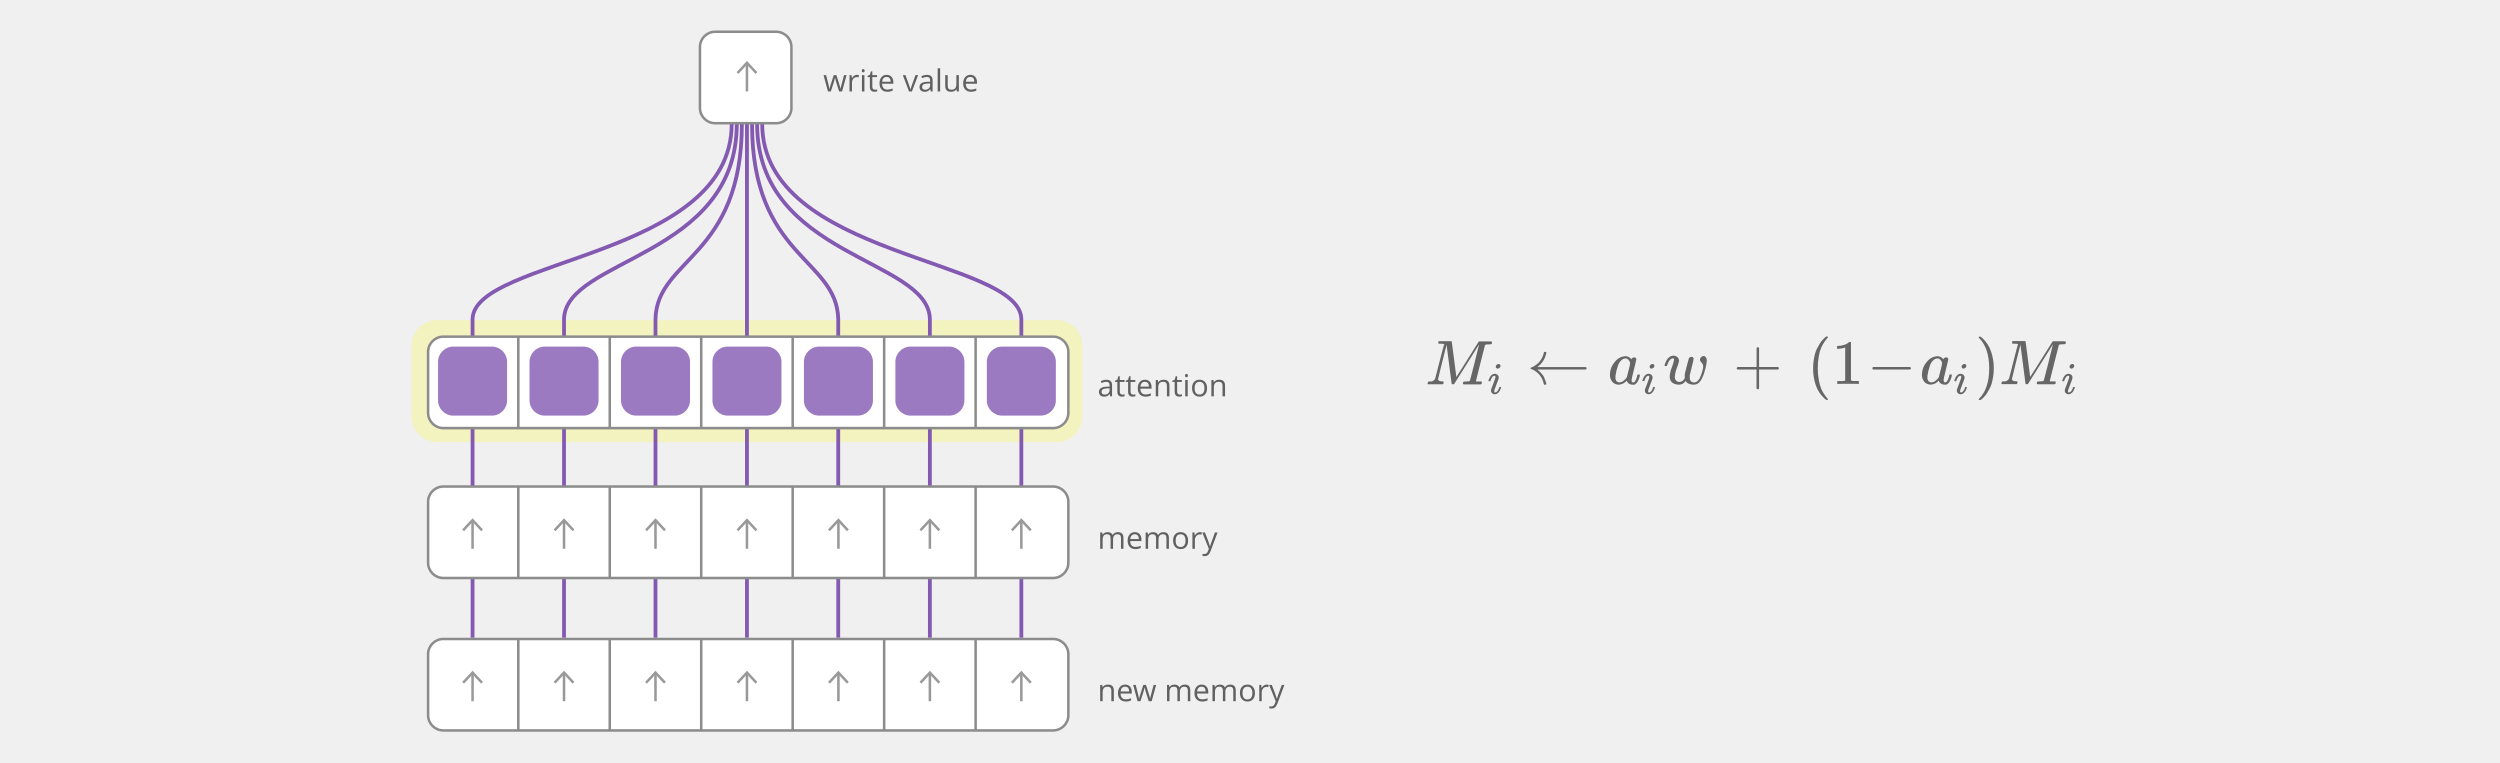
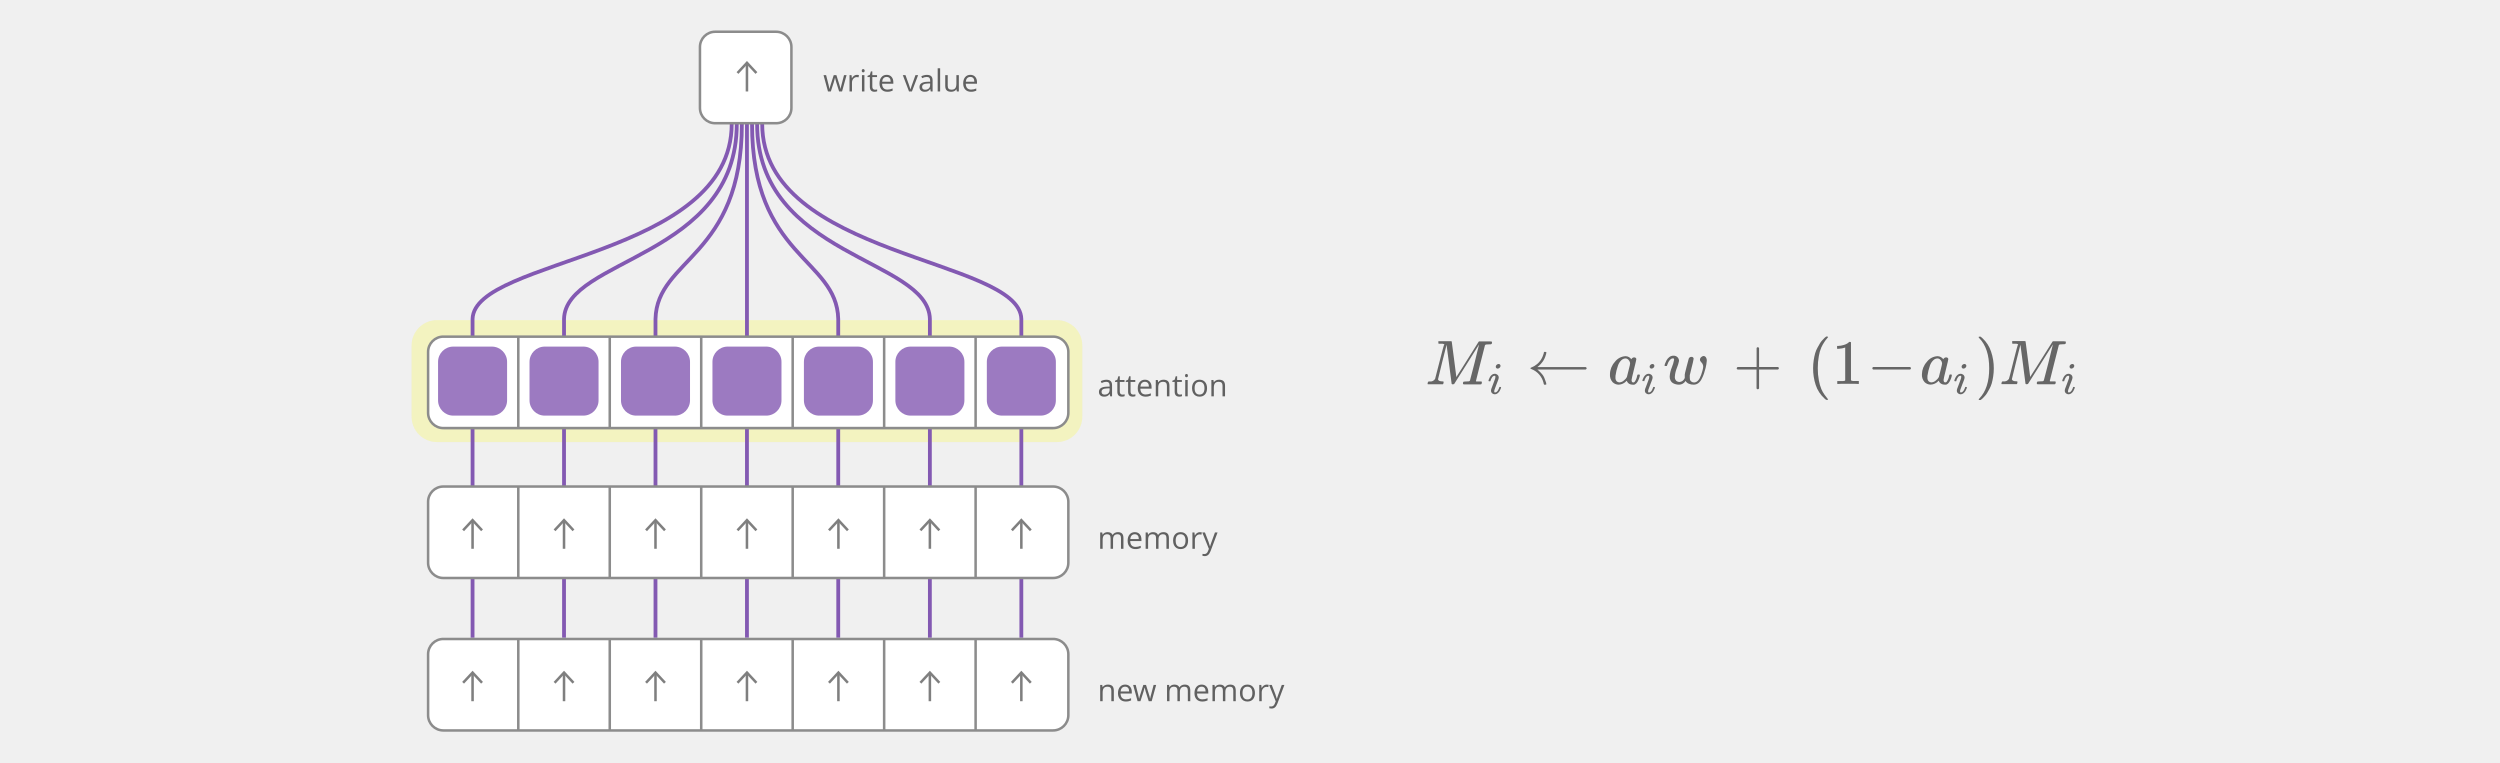
<svg xmlns="http://www.w3.org/2000/svg" xmlns:xlink="http://www.w3.org/1999/xlink" id="background" width="984" height="300" viewBox="0 0 984 300">
  <defs>
    <symbol id="array-1" data-name="array-1" viewBox="0 0 37 37">
      <rect x="0.5" y="0.5" width="36" height="36" rx="6" ry="6" fill="#fff" stroke="#8c8c8c" stroke-miterlimit="10" />
    </symbol>
    <symbol id="array-7" data-name="array-7" viewBox="0 0 253 37">
      <rect x="0.5" y="0.5" width="252" height="36" rx="6" ry="6" fill="#fff" stroke="#8c8c8c" stroke-miterlimit="10" />
      <line x1="36" y1="36.5" x2="36" y2="0.5" fill="none" stroke="#8c8c8c" stroke-miterlimit="10" />
      <line x1="72" y1="36.5" x2="72" y2="0.5" fill="none" stroke="#8c8c8c" stroke-miterlimit="10" />
      <line x1="108" y1="36.5" x2="108" y2="0.5" fill="none" stroke="#8c8c8c" stroke-miterlimit="10" />
      <line x1="144" y1="36.5" x2="144" y2="0.5" fill="none" stroke="#8c8c8c" stroke-miterlimit="10" />
      <line x1="180" y1="36.5" x2="180" y2="0.5" fill="none" stroke="#8c8c8c" stroke-miterlimit="10" />
      <line x1="216" y1="36.5" x2="216" y2="0.5" fill="none" stroke="#8c8c8c" stroke-miterlimit="10" />
    </symbol>
    <symbol id="array-positive-value" data-name="array-positive-value" viewBox="0 0 36 36">
      <rect width="36" height="36" fill="#0080f7" opacity="0" />
      <rect x="4.42" y="4.42" width="27.17" height="27.17" rx="6" ry="6" fill="#8359b2" opacity="0.8" />
    </symbol>
    <symbol id="array-vector" data-name="array-vector" viewBox="0 0 36 36">
      <rect width="36" height="36" fill="#0080f7" opacity="0" />
-       <g opacity="0.4">
+       <g opacity="0.5">
        <g>
          <line x1="18" y1="24" x2="18" y2="13.08" fill="none" stroke="#000" stroke-miterlimit="10" />
          <polygon points="22.09 16.4 21.36 17.08 18 13.47 14.64 17.08 13.91 16.4 18 12 22.09 16.4" />
        </g>
      </g>
    </symbol>
  </defs>
  <g id="_Group_" data-name="&lt;Group&gt;" opacity="0.2">
    <rect x="162" y="126" width="264" height="48" rx="10" ry="10" opacity="0.04" />
    <rect x="162" y="126" width="264" height="48" rx="10" ry="10" fill="#ff0" />
  </g>
  <g id="paths">
    <path id="path24182" d="M288,48.7c0,52.66-101.44,52.89-102,76.88V251" fill="none" stroke="#8359b2" stroke-miterlimit="10" stroke-width="1.5" />
    <path id="path24184" d="M290,48.7c0,52.66-67.44,52.89-68,76.88V251" fill="none" stroke="#8359b2" stroke-miterlimit="10" stroke-width="1.5" />
    <path id="path24186" d="M292,48.7c0,52.66-33.44,52.89-34,76.88V251" fill="none" stroke="#8359b2" stroke-miterlimit="10" stroke-width="1.5" />
    <path id="path24249" d="M294,48V251" fill="none" stroke="#8359b2" stroke-miterlimit="10" stroke-width="1.5" />
    <path id="path24264" d="M296,48.7c0,52.66,33.37,52.89,33.93,76.88V251" fill="none" stroke="#8359b2" stroke-miterlimit="10" stroke-width="1.5" />
    <path id="path24262" d="M298,48.7c0,52.66,67.44,52.89,68,76.88V251" fill="none" stroke="#8359b2" stroke-miterlimit="10" stroke-width="1.5" />
    <path id="path24260" d="M300,48.7c0,52.66,101.44,52.89,102,76.88V251" fill="none" stroke="#8359b2" stroke-miterlimit="10" stroke-width="1.5" />
  </g>
  <use width="37" height="37" transform="translate(275 12)" xlink:href="#array-1" />
  <use id="array-7-3" data-name="array-7" width="253" height="37" transform="translate(168 132)" xlink:href="#array-7" />
  <use width="253" height="37" transform="translate(168 191)" xlink:href="#array-7" />
  <use width="253" height="37" transform="translate(168 251)" xlink:href="#array-7" />
  <g id="attention">
    <use width="36" height="36" transform="translate(168 132)" xlink:href="#array-positive-value" />
    <use width="36" height="36" transform="translate(204 132)" xlink:href="#array-positive-value" />
    <use width="36" height="36" transform="translate(240 132)" xlink:href="#array-positive-value" />
    <use width="36" height="36" transform="translate(276 132)" xlink:href="#array-positive-value" />
    <use width="36" height="36" transform="translate(312 132)" xlink:href="#array-positive-value" />
    <use width="36" height="36" transform="translate(348 132)" xlink:href="#array-positive-value" />
    <use width="36" height="36" transform="translate(384 132)" xlink:href="#array-positive-value" />
  </g>
  <g opacity="0.6">
    <text transform="translate(432 216)" font-size="12" font-family="Open Sans">memory</text>
  </g>
  <g opacity="0.6">
    <text transform="translate(432 276)" font-size="12" font-family="Open Sans">new memory</text>
  </g>
  <g opacity="0.6">
    <text transform="translate(324 36)" font-size="12" font-family="Open Sans">write value</text>
  </g>
  <g opacity="0.6">
    <text transform="translate(432 156)" font-size="12" font-family="Open Sans">attention</text>
  </g>
  <use id="write-result" width="36" height="36" transform="translate(276 12)" xlink:href="#array-vector" />
  <g id="memory">
    <use width="36" height="36" transform="translate(168 192)" xlink:href="#array-vector" />
    <use width="36" height="36" transform="translate(204 192)" xlink:href="#array-vector" />
    <use width="36" height="36" transform="translate(240 192)" xlink:href="#array-vector" />
    <use width="36" height="36" transform="translate(276 192)" xlink:href="#array-vector" />
    <use width="36" height="36" transform="translate(312 192)" xlink:href="#array-vector" />
    <use width="36" height="36" transform="translate(348 192)" xlink:href="#array-vector" />
    <use width="36" height="36" transform="translate(384 192)" xlink:href="#array-vector" />
  </g>
  <g id="new-memory">
    <use width="36" height="36" transform="translate(168 252)" xlink:href="#array-vector" />
    <use width="36" height="36" transform="translate(204 252)" xlink:href="#array-vector" />
    <use width="36" height="36" transform="translate(240 252)" xlink:href="#array-vector" />
    <use width="36" height="36" transform="translate(276 252)" xlink:href="#array-vector" />
    <use width="36" height="36" transform="translate(312 252)" xlink:href="#array-vector" />
    <use width="36" height="36" transform="translate(348 252)" xlink:href="#array-vector" />
    <use width="36" height="36" transform="translate(384 252)" xlink:href="#array-vector" />
  </g>
  <g>
    <path d="M568.5,135.49a2.72,2.72,0,0,0-1.42-.2,7.18,7.18,0,0,1-.77,0,0.21,0.21,0,0,1-.17-0.25s0-.11,0-0.27l0-.17a0.75,0.75,0,0,0,0-.12,0.44,0.44,0,0,1,0-.12q0-.1,0-0.07s0,0,.1,0a0.13,0.13,0,0,1,.12,0,0.35,0.35,0,0,0,.2,0l0.3,0h0.75l1.12,0h2.27a0.5,0.5,0,0,1,.4.12q0,0.1.92,7l0.9,7,0.57-.92q0.6-.9,1.6-2.49l2.19-3.49q4.37-7,4.41-7l0.07-.07,0.1-.07,0.15,0h3.39a6.06,6.06,0,0,0,.72,0q0.85,0,.85.27a2,2,0,0,1-.07.42q-0.07.3-.07,0.32a1.48,1.48,0,0,1-.92.15,11.1,11.1,0,0,0-1.27.07,0.71,0.71,0,0,0-.45.27q-0.07.12-1.8,7.06t-1.75,7a0.2,0.2,0,0,0,0,.12l0.17,0.1a0.8,0.8,0,0,0,.42,0,4,4,0,0,1,.82,0h0.77a0.9,0.9,0,0,1,.15.27,1.65,1.65,0,0,1-.17.75,0.55,0.55,0,0,1-.4.12l-1,0q-0.9,0-2.29,0h-2.29a7.36,7.36,0,0,0-.87,0q-0.42,0-.42-0.25s0-.15,0-0.35a0.78,0.78,0,0,1,.2-0.45,2.07,2.07,0,0,1,.57-0.07q0.67,0,1.5-.07a0.66,0.66,0,0,0,.47-0.3q0-.1.95-3.64t1.77-7.06l0.87-3.52-4.84,7.71q-4.89,7.78-5,7.91l-0.1,0a0.81,0.81,0,0,1-.4.07,0.44,0.44,0,0,1-.45-0.17q0-.1-1-7.73l-1-7.66-1.7,6.73q-1.67,6.63-1.67,6.86,0.15,0.82,1.8.82h0.25a0.48,0.48,0,0,1,.17.22,1.17,1.17,0,0,1-.07.45,0.78,0.78,0,0,1-.2.45,1.18,1.18,0,0,1-.27,0h-0.3l-0.85,0q-0.6,0-1.6,0l-1.55,0-0.92,0a1.35,1.35,0,0,1-.47,0,0.23,0.23,0,0,1-.1-0.22,2.65,2.65,0,0,1,.07-0.35,1.52,1.52,0,0,1,.12-0.37,0.58,0.58,0,0,1,.55-0.15,2.21,2.21,0,0,0,2.22-1q0.1-.15,1.72-6.68T568.5,135.49Z" fill="#666" />
    <path d="M585.86,149.86a1.93,1.93,0,0,1,.16-0.55,8.46,8.46,0,0,1,.42-0.9,2.91,2.91,0,0,1,.78-0.9,1.6,1.6,0,0,1,1.06-.39,1.67,1.67,0,0,1,1.15.41,1.44,1.44,0,0,1,.48,1.09,3.42,3.42,0,0,1-.25,1q-0.25.69-.71,1.85t-0.74,2a2.89,2.89,0,0,0-.09.56q0,0.44.3,0.44a1.17,1.17,0,0,0,.34-0.05,1.21,1.21,0,0,0,.41-0.25,2.39,2.39,0,0,0,.48-0.62,5.12,5.12,0,0,0,.44-1,0.72,0.72,0,0,1,.09-0.25,0.65,0.65,0,0,1,.3,0q0.35,0,.35.18a1.93,1.93,0,0,1-.16.55,6.94,6.94,0,0,1-.44.9,3,3,0,0,1-.79.88,1.78,1.78,0,0,1-1.09.39,1.66,1.66,0,0,1-1-.37,1.38,1.38,0,0,1-.49-1.13,1.77,1.77,0,0,1,.09-0.56q0.09-.26.76-2t0.78-2.13a2.93,2.93,0,0,0,.12-0.69q0-.42-0.3-0.42h0a1.23,1.23,0,0,0-1,.58,4.11,4.11,0,0,0-.67,1.48l0,0.05a0.14,0.14,0,0,0,0,.05,0.05,0.05,0,0,1,0,0l-0.05,0H586A0.3,0.3,0,0,1,585.86,149.86Zm2.87-5.52a1,1,0,0,1,.34-0.74,1.17,1.17,0,0,1,.78-0.34,0.72,0.72,0,0,1,.53.21,0.78,0.78,0,0,1,.23.53,1,1,0,0,1-.35.74,1.18,1.18,0,0,1-.78.35,0.79,0.79,0,0,1-.49-0.18A0.73,0.73,0,0,1,588.73,144.34Z" fill="#666" />
    <path d="M624.52,144.67v0.27a0.62,0.62,0,0,1-.37.5H605.09l0.42,0.35a6.81,6.81,0,0,1,.72.67q0.35,0.37.82,0.92a5.08,5.08,0,0,1,.82,1.4q0.35,0.85.65,1.77a2.8,2.8,0,0,1,.12.62q0,0.27-.5.27h-0.25a0.2,0.2,0,0,1-.15-0.1,1,1,0,0,1-.12-0.22,2.41,2.41,0,0,1-.1-0.47,7.62,7.62,0,0,0-1.7-3.24,7.69,7.69,0,0,0-3-2.12,1,1,0,0,1-.45-0.27,0.29,0.29,0,0,1,.1-0.25,1.65,1.65,0,0,1,.35-0.17,7.67,7.67,0,0,0,2.12-1.25,7.4,7.4,0,0,0,1.42-1.52,8.58,8.58,0,0,0,.8-1.47,12.23,12.23,0,0,0,.42-1.15l0.07-.42a1.83,1.83,0,0,1,.07-0.2,0.27,0.27,0,0,1,.12-0.1,0.77,0.77,0,0,1,.32,0q0.5,0,.5.27a2.8,2.8,0,0,1-.12.62,10.5,10.5,0,0,1-.62,1.72,7.2,7.2,0,0,1-.8,1.35q-0.42.55-.77,0.92a7.44,7.44,0,0,1-.75.7l-0.5.42h19.06a0.62,0.62,0,0,1,.37.5v-0.27Z" fill="#666" />
    <path d="M641.61,143a2.26,2.26,0,0,0-.12-0.55,2.37,2.37,0,0,0-.57-0.87,1.59,1.59,0,0,0-1.15-.5,2.39,2.39,0,0,0-1.67.77,5.22,5.22,0,0,0-1.25,2,19.92,19.92,0,0,0-1,4.09v0.27a1.33,1.33,0,0,1,0,.3,2.09,2.09,0,0,0,.45,1.55,1.61,1.61,0,0,0,1.07.45,2.82,2.82,0,0,0,1.87-.82,4.19,4.19,0,0,0,1.1-1.27q0-.1.67-2.67T641.61,143Zm-7.93,4.27a7.37,7.37,0,0,1,1.9-4.79,5.58,5.58,0,0,1,4.27-2.29,2.83,2.83,0,0,1,2.24,1.22,1.25,1.25,0,0,1,1.15-.75,0.89,0.89,0,0,1,.57.2,0.61,0.61,0,0,1,.25.5q0,0.32-.92,4t-0.95,4.14a1.33,1.33,0,0,0,.17.82,0.73,0.73,0,0,0,.52.22,1.08,1.08,0,0,0,.5-0.22,5.66,5.66,0,0,0,1-2.39,0.93,0.93,0,0,1,.25-0.52,0.73,0.73,0,0,1,.25,0H645q0.47,0,.47.22a4,4,0,0,1-.12.67,7.83,7.83,0,0,1-.5,1.35,4.25,4.25,0,0,1-.8,1.25,2.47,2.47,0,0,1-.8.52,2.66,2.66,0,0,1-.6,0,2.55,2.55,0,0,1-1.42-.37,1.91,1.91,0,0,1-.75-0.77l-0.15-.37s0,0-.1,0l-0.1.1a4.37,4.37,0,0,1-3,1.4,3.4,3.4,0,0,1-2.42-1A4.2,4.2,0,0,1,633.68,147.26Z" fill="#666" />
    <path d="M646.42,149.86a1.93,1.93,0,0,1,.16-0.55,8.46,8.46,0,0,1,.42-0.9,2.91,2.91,0,0,1,.78-0.9,1.6,1.6,0,0,1,1.06-.39,1.67,1.67,0,0,1,1.15.41,1.44,1.44,0,0,1,.48,1.09,3.42,3.42,0,0,1-.25,1q-0.25.69-.71,1.85t-0.74,2a2.89,2.89,0,0,0-.09.56q0,0.44.3,0.44a1.17,1.17,0,0,0,.34-0.05,1.21,1.21,0,0,0,.41-0.25,2.39,2.39,0,0,0,.48-0.62,5.12,5.12,0,0,0,.44-1,0.72,0.72,0,0,1,.09-0.25,0.65,0.65,0,0,1,.3,0q0.35,0,.35.18a1.93,1.93,0,0,1-.16.55,6.94,6.94,0,0,1-.44.9,2.94,2.94,0,0,1-.79.88,1.78,1.78,0,0,1-1.09.39,1.66,1.66,0,0,1-1-.37,1.38,1.38,0,0,1-.49-1.13,1.77,1.77,0,0,1,.09-0.56q0.09-.26.76-2t0.78-2.13a2.92,2.92,0,0,0,.12-0.69q0-.42-0.3-0.42h0a1.23,1.23,0,0,0-1,.58,4.11,4.11,0,0,0-.67,1.48l0,0.05a0.14,0.14,0,0,0,0,.05,0.05,0.05,0,0,1,0,0L647,150h-0.46A0.3,0.3,0,0,1,646.42,149.86Zm2.87-5.52a1,1,0,0,1,.34-0.74,1.17,1.17,0,0,1,.78-0.34,0.72,0.72,0,0,1,.53.21,0.78,0.78,0,0,1,.23.53,1,1,0,0,1-.35.74,1.18,1.18,0,0,1-.78.35,0.79,0.79,0,0,1-.49-0.18A0.73,0.73,0,0,1,649.29,144.34Z" fill="#666" />
    <path d="M669.1,141.58a1.33,1.33,0,0,1,.47-1,1.6,1.6,0,0,1,1-.47,1.07,1.07,0,0,1,.82.45,2.3,2.3,0,0,1,.4,1.42,16.79,16.79,0,0,1-.47,2.87q-0.37,1.4-.67,2.29a14.82,14.82,0,0,1-.87,2,4.62,4.62,0,0,1-1.37,1.7,3,3,0,0,1-1.8.57,4.52,4.52,0,0,1-1.95-.4,2.61,2.61,0,0,1-1.22-1.07l-0.07.1a3,3,0,0,1-2.49,1.37,5.12,5.12,0,0,1-1.25-.15,4.69,4.69,0,0,1-1.17-.47,2.38,2.38,0,0,1-.92-1,3.27,3.27,0,0,1-.35-1.57,11.27,11.27,0,0,1,.85-3.64,13.67,13.67,0,0,0,.87-2.92v-0.35a0.27,0.27,0,0,0-.1-0.17,0.37,0.37,0,0,0-.27-0.1h-0.1a1.45,1.45,0,0,0-1,.47,3.94,3.94,0,0,0-.75,1,6.59,6.59,0,0,0-.42,1,2.44,2.44,0,0,1-.2.55,0.83,0.83,0,0,1-.4,0H655.3a0.42,0.42,0,0,1-.15-0.22,2.93,2.93,0,0,1,.2-0.7,11.08,11.08,0,0,1,.57-1.27,4,4,0,0,1,1.1-1.3,2.54,2.54,0,0,1,1.62-.57,2.13,2.13,0,0,1,1.65.62,2.07,2.07,0,0,1,.57,1.45,13.33,13.33,0,0,1-.82,2.69,11,11,0,0,0-.82,3.47,2.11,2.11,0,0,0,.52,1.62,2,2,0,0,0,1.32.5A2.32,2.32,0,0,0,663,149l0.12-.22V148a0.52,0.52,0,0,1,0-.2,0.43,0.43,0,0,0,0-.17,0.93,0.93,0,0,1,0-.22l0.07-.32q0-.22.07-0.42a3.82,3.82,0,0,1,.15-0.6,7,7,0,0,0,.2-0.8q0.07-.4.27-1.07,0.72-2.84.82-3.07a1.11,1.11,0,0,1,1.07-.67,0.74,0.74,0,0,1,.65.25,1,1,0,0,1,.2.47,31.33,31.33,0,0,1-.72,3.19q-0.72,2.87-.8,3.29a5.42,5.42,0,0,0,0,.87v0.17a3.44,3.44,0,0,0,.07.72,1.47,1.47,0,0,0,.47.72,1.67,1.67,0,0,0,1.12.4q1.77,0,2.82-3a15.4,15.4,0,0,0,.5-1.62,8.78,8.78,0,0,0,.3-1.5,2.27,2.27,0,0,0-.32-1.3,5.6,5.6,0,0,0-.65-0.8A1,1,0,0,1,669.1,141.58Z" fill="#666" />
    <path d="M683.59,145.27v-0.32a0.54,0.54,0,0,1,.35-0.5h7.46V140.7l0-3.74a0.66,0.66,0,0,1,.47-0.32,0.55,0.55,0,0,1,.5.37v7.43h7.43a0.52,0.52,0,0,1,0,1h-7.43v7.43a0.56,0.56,0,0,1-.45.35h-0.1a0.48,0.48,0,0,1-.45-0.35v-7.43h-7.46a0.54,0.54,0,0,1-.35-0.5v0.32Z" fill="#666" />
    <path d="M713.64,144.94a20.52,20.52,0,0,1,.25-3.27,22.87,22.87,0,0,1,.57-2.67,10.45,10.45,0,0,1,.92-2.19q0.6-1.07.95-1.67a6.62,6.62,0,0,1,1-1.3q0.7-.7.82-0.85a4.49,4.49,0,0,1,.62-0.52h0.42q0.35,0,.35.22a2,2,0,0,1-.42.52,11.33,11.33,0,0,0-1,1.32,17.26,17.26,0,0,0-1.22,2.15,14.19,14.19,0,0,0-1,3.44,25.18,25.18,0,0,0-.42,4.81,24.79,24.79,0,0,0,.42,4.79,16.21,16.21,0,0,0,1,3.47,11.3,11.3,0,0,0,1.22,2.15q0.62,0.82,1,1.32a5.62,5.62,0,0,1,.42.52q0,0.22-.37.22h-0.4l-0.7-.6a12.31,12.31,0,0,1-3.42-5.29A20.39,20.39,0,0,1,713.64,144.94Z" fill="#666" />
    <path d="M726.32,136.76l-0.32.12a7.15,7.15,0,0,1-1,.25,11.5,11.5,0,0,1-1.45.17h-0.47v-1.15h0.47a8.11,8.11,0,0,0,2.17-.37,5.89,5.89,0,0,0,1.4-.6,6.4,6.4,0,0,0,.7-0.55,0.38,0.38,0,0,1,.3-0.07,0.69,0.69,0,0,1,.42.15v7.46l0,7.48a1,1,0,0,0,.3.22,3,3,0,0,0,.6.1q0.47,0,1.55,0h0.65v1.15h-0.27q-0.52-.07-4-0.07t-3.92.07h-0.3V150h1.6a6,6,0,0,0,.62,0,2.44,2.44,0,0,0,.4-0.07l0.2,0a0.5,0.5,0,0,0,.15-0.12,0.2,0.2,0,0,1,.15-0.1v-12.9Z" fill="#666" />
    <path d="M736.94,145.27v-0.32a0.54,0.54,0,0,1,.35-0.5h14.49a0.52,0.52,0,0,1,0,1H737.29a0.54,0.54,0,0,1-.35-0.5v0.32Z" fill="#666" />
    <path d="M764.4,143a2.26,2.26,0,0,0-.12-0.55,2.37,2.37,0,0,0-.57-0.87,1.59,1.59,0,0,0-1.15-.5,2.39,2.39,0,0,0-1.67.77,5.22,5.22,0,0,0-1.25,2,19.91,19.91,0,0,0-1,4.09v0.27a1.33,1.33,0,0,1,0,.3,2.09,2.09,0,0,0,.45,1.55,1.61,1.61,0,0,0,1.07.45,2.82,2.82,0,0,0,1.87-.82,4.19,4.19,0,0,0,1.1-1.27q0-.1.67-2.67T764.4,143Zm-7.93,4.27a7.37,7.37,0,0,1,1.9-4.79,5.58,5.58,0,0,1,4.27-2.29,2.83,2.83,0,0,1,2.24,1.22,1.25,1.25,0,0,1,1.15-.75,0.89,0.89,0,0,1,.57.2,0.61,0.61,0,0,1,.25.5q0,0.32-.92,4T765,149.48a1.33,1.33,0,0,0,.17.82,0.73,0.73,0,0,0,.52.22,1.08,1.08,0,0,0,.5-0.22,5.66,5.66,0,0,0,1-2.39,0.93,0.93,0,0,1,.25-0.52,0.73,0.73,0,0,1,.25,0h0.1q0.47,0,.47.22a4,4,0,0,1-.12.67,7.82,7.82,0,0,1-.5,1.35,4.25,4.25,0,0,1-.8,1.25,2.47,2.47,0,0,1-.8.52,2.66,2.66,0,0,1-.6,0,2.55,2.55,0,0,1-1.42-.37,1.91,1.91,0,0,1-.75-0.77l-0.15-.37s0,0-.1,0l-0.1.1a4.37,4.37,0,0,1-3,1.4,3.4,3.4,0,0,1-2.42-1A4.2,4.2,0,0,1,756.47,147.26Z" fill="#666" />
    <path d="M769.21,149.86a1.93,1.93,0,0,1,.16-0.55,8.48,8.48,0,0,1,.42-0.9,2.91,2.91,0,0,1,.78-0.9,1.6,1.6,0,0,1,1.06-.39,1.67,1.67,0,0,1,1.15.41,1.44,1.44,0,0,1,.48,1.09,3.42,3.42,0,0,1-.25,1q-0.25.69-.71,1.85t-0.74,2a2.88,2.88,0,0,0-.09.56q0,0.44.3,0.44a1.17,1.17,0,0,0,.34-0.05,1.21,1.21,0,0,0,.41-0.25,2.39,2.39,0,0,0,.48-0.62,5.12,5.12,0,0,0,.44-1,0.73,0.73,0,0,1,.09-0.25,0.65,0.65,0,0,1,.3,0q0.35,0,.35.18a1.93,1.93,0,0,1-.16.55,7,7,0,0,1-.44.9,2.94,2.94,0,0,1-.79.88,1.78,1.78,0,0,1-1.09.39,1.66,1.66,0,0,1-1-.37,1.38,1.38,0,0,1-.49-1.13,1.77,1.77,0,0,1,.09-0.56q0.09-.26.76-2t0.78-2.13a2.93,2.93,0,0,0,.12-0.69q0-.42-0.3-0.42h0a1.23,1.23,0,0,0-1,.58,4.11,4.11,0,0,0-.67,1.48l0,0.05a0.14,0.14,0,0,0,0,.05,0.05,0.05,0,0,1,0,0l-0.05,0h-0.46A0.3,0.3,0,0,1,769.21,149.86Zm2.87-5.52a1,1,0,0,1,.34-0.74,1.17,1.17,0,0,1,.78-0.34,0.72,0.72,0,0,1,.53.21,0.78,0.78,0,0,1,.23.53,1,1,0,0,1-.35.74,1.18,1.18,0,0,1-.78.35,0.79,0.79,0,0,1-.49-0.18A0.73,0.73,0,0,1,772.09,144.34Z" fill="#666" />
    <path d="M778.92,132.5l0.1,0h0.55l0.7,0.6a12.31,12.31,0,0,1,3.42,5.29,20.39,20.39,0,0,1,1.07,6.59,20.82,20.82,0,0,1-.25,3.27,21.46,21.46,0,0,1-.57,2.67,11.23,11.23,0,0,1-.92,2.2q-0.6,1.1-.95,1.67a7.59,7.59,0,0,1-1,1.27l-0.8.82q-0.12.12-.57,0.47l-0.1.1H779a0.15,0.15,0,0,1-.12-0.07,0.59,0.59,0,0,1-.07-0.22l0.27-.32q3.87-4,3.87-11.85t-3.87-11.85l-0.27-.32A0.29,0.29,0,0,1,778.92,132.5Z" fill="#666" />
    <path d="M794.34,135.49a2.72,2.72,0,0,0-1.42-.2,7.18,7.18,0,0,1-.77,0A0.21,0.21,0,0,1,792,135s0-.11,0-0.27l0-.17a0.75,0.75,0,0,0,0-.12,0.44,0.44,0,0,1,0-.12q0-.1,0-0.07s0,0,.1,0a0.13,0.13,0,0,1,.12,0,0.35,0.35,0,0,0,.2,0l0.3,0h0.75l1.12,0h2.27a0.5,0.5,0,0,1,.4.12q0,0.1.92,7l0.9,7,0.57-.92q0.6-.9,1.6-2.49l2.2-3.49q4.37-7,4.41-7l0.07-.07,0.1-.07,0.15,0h3.39a6.06,6.06,0,0,0,.72,0q0.85,0,.85.27a2,2,0,0,1-.07.42q-0.07.3-.07,0.32a1.48,1.48,0,0,1-.92.15,11.09,11.09,0,0,0-1.27.07,0.71,0.71,0,0,0-.45.27q-0.07.12-1.8,7.06t-1.75,7a0.2,0.2,0,0,0,0,.12l0.17,0.1a0.8,0.8,0,0,0,.42,0,4,4,0,0,1,.82,0h0.77a0.9,0.9,0,0,1,.15.27,1.65,1.65,0,0,1-.17.75,0.55,0.55,0,0,1-.4.12l-1,0q-0.9,0-2.29,0h-2.29a7.36,7.36,0,0,0-.87,0q-0.42,0-.42-0.25s0-.15,0-0.35a0.78,0.78,0,0,1,.2-0.45,2.07,2.07,0,0,1,.57-0.07q0.67,0,1.5-.07a0.66,0.66,0,0,0,.47-0.3q0-.1.95-3.64t1.77-7.06l0.87-3.52-4.84,7.71q-4.89,7.78-5,7.91l-0.1,0a0.81,0.81,0,0,1-.4.07,0.44,0.44,0,0,1-.45-0.17q0-.1-1-7.73l-1-7.66-1.7,6.73q-1.67,6.63-1.67,6.86,0.15,0.82,1.8.82h0.25a0.48,0.48,0,0,1,.17.22,1.17,1.17,0,0,1-.07.45,0.78,0.78,0,0,1-.2.45,1.18,1.18,0,0,1-.27,0h-0.3l-0.85,0q-0.6,0-1.6,0l-1.55,0-0.92,0a1.35,1.35,0,0,1-.47,0,0.23,0.23,0,0,1-.1-0.22,2.65,2.65,0,0,1,.07-0.35,1.52,1.52,0,0,1,.12-0.37,0.58,0.58,0,0,1,.55-0.15,2.21,2.21,0,0,0,2.22-1q0.1-.15,1.72-6.68T794.34,135.49Z" fill="#666" />
    <path d="M811.69,149.86a1.93,1.93,0,0,1,.16-0.55,8.48,8.48,0,0,1,.42-0.9,2.91,2.91,0,0,1,.78-0.9,1.6,1.6,0,0,1,1.06-.39,1.67,1.67,0,0,1,1.15.41,1.44,1.44,0,0,1,.48,1.09,3.42,3.42,0,0,1-.25,1q-0.25.69-.71,1.85t-0.74,2a2.88,2.88,0,0,0-.09.56q0,0.44.3,0.44a1.17,1.17,0,0,0,.34-0.05,1.21,1.21,0,0,0,.41-0.25,2.39,2.39,0,0,0,.48-0.62,5.12,5.12,0,0,0,.44-1,0.73,0.73,0,0,1,.09-0.25,0.65,0.65,0,0,1,.3,0q0.35,0,.35.18a1.93,1.93,0,0,1-.16.55,7,7,0,0,1-.44.9,2.94,2.94,0,0,1-.79.88,1.78,1.78,0,0,1-1.09.39,1.66,1.66,0,0,1-1-.37,1.38,1.38,0,0,1-.49-1.13,1.77,1.77,0,0,1,.09-0.56q0.09-.26.76-2t0.78-2.13a2.93,2.93,0,0,0,.12-0.69q0-.42-0.3-0.42h0a1.23,1.23,0,0,0-1,.58,4.11,4.11,0,0,0-.67,1.48l0,0.05a0.14,0.14,0,0,0,0,.05,0.05,0.05,0,0,1,0,0l-0.05,0H811.8A0.3,0.3,0,0,1,811.69,149.86Zm2.87-5.52a1,1,0,0,1,.34-0.74,1.17,1.17,0,0,1,.78-0.34,0.72,0.72,0,0,1,.53.21,0.78,0.78,0,0,1,.23.53,1,1,0,0,1-.35.74,1.18,1.18,0,0,1-.78.35,0.79,0.79,0,0,1-.49-0.18A0.73,0.73,0,0,1,814.57,144.34Z" fill="#666" />
  </g>
</svg>
